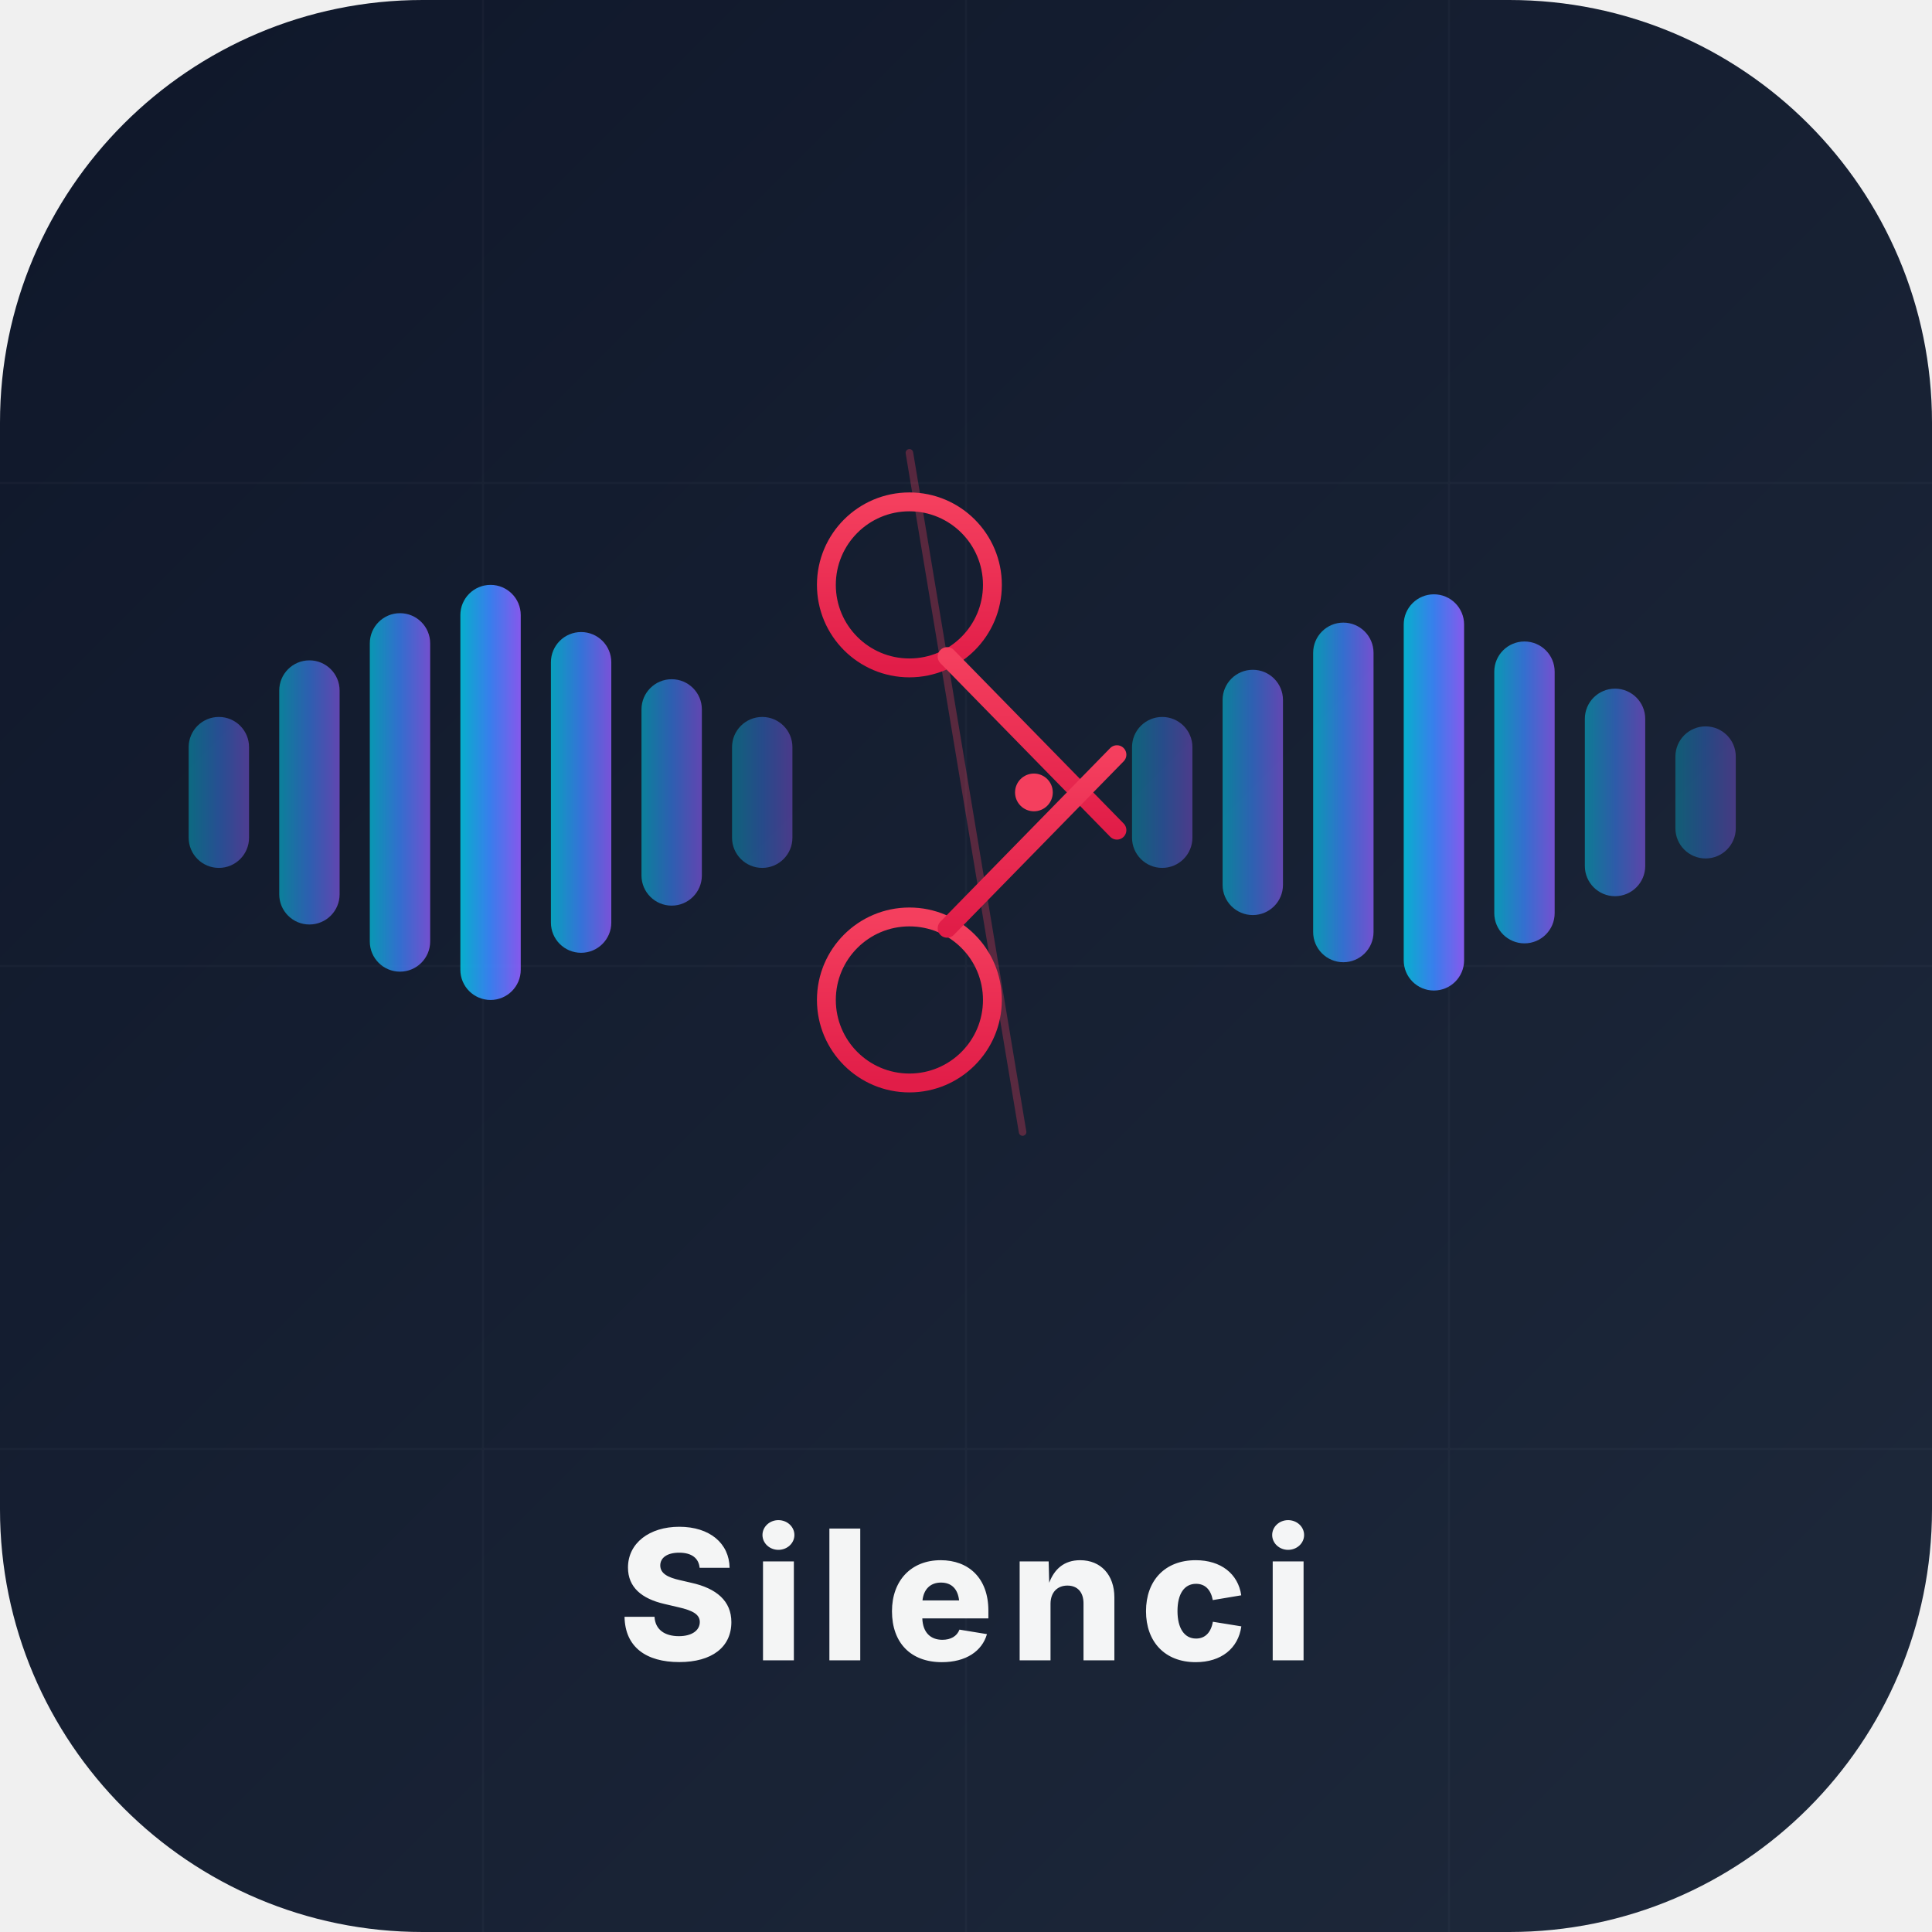
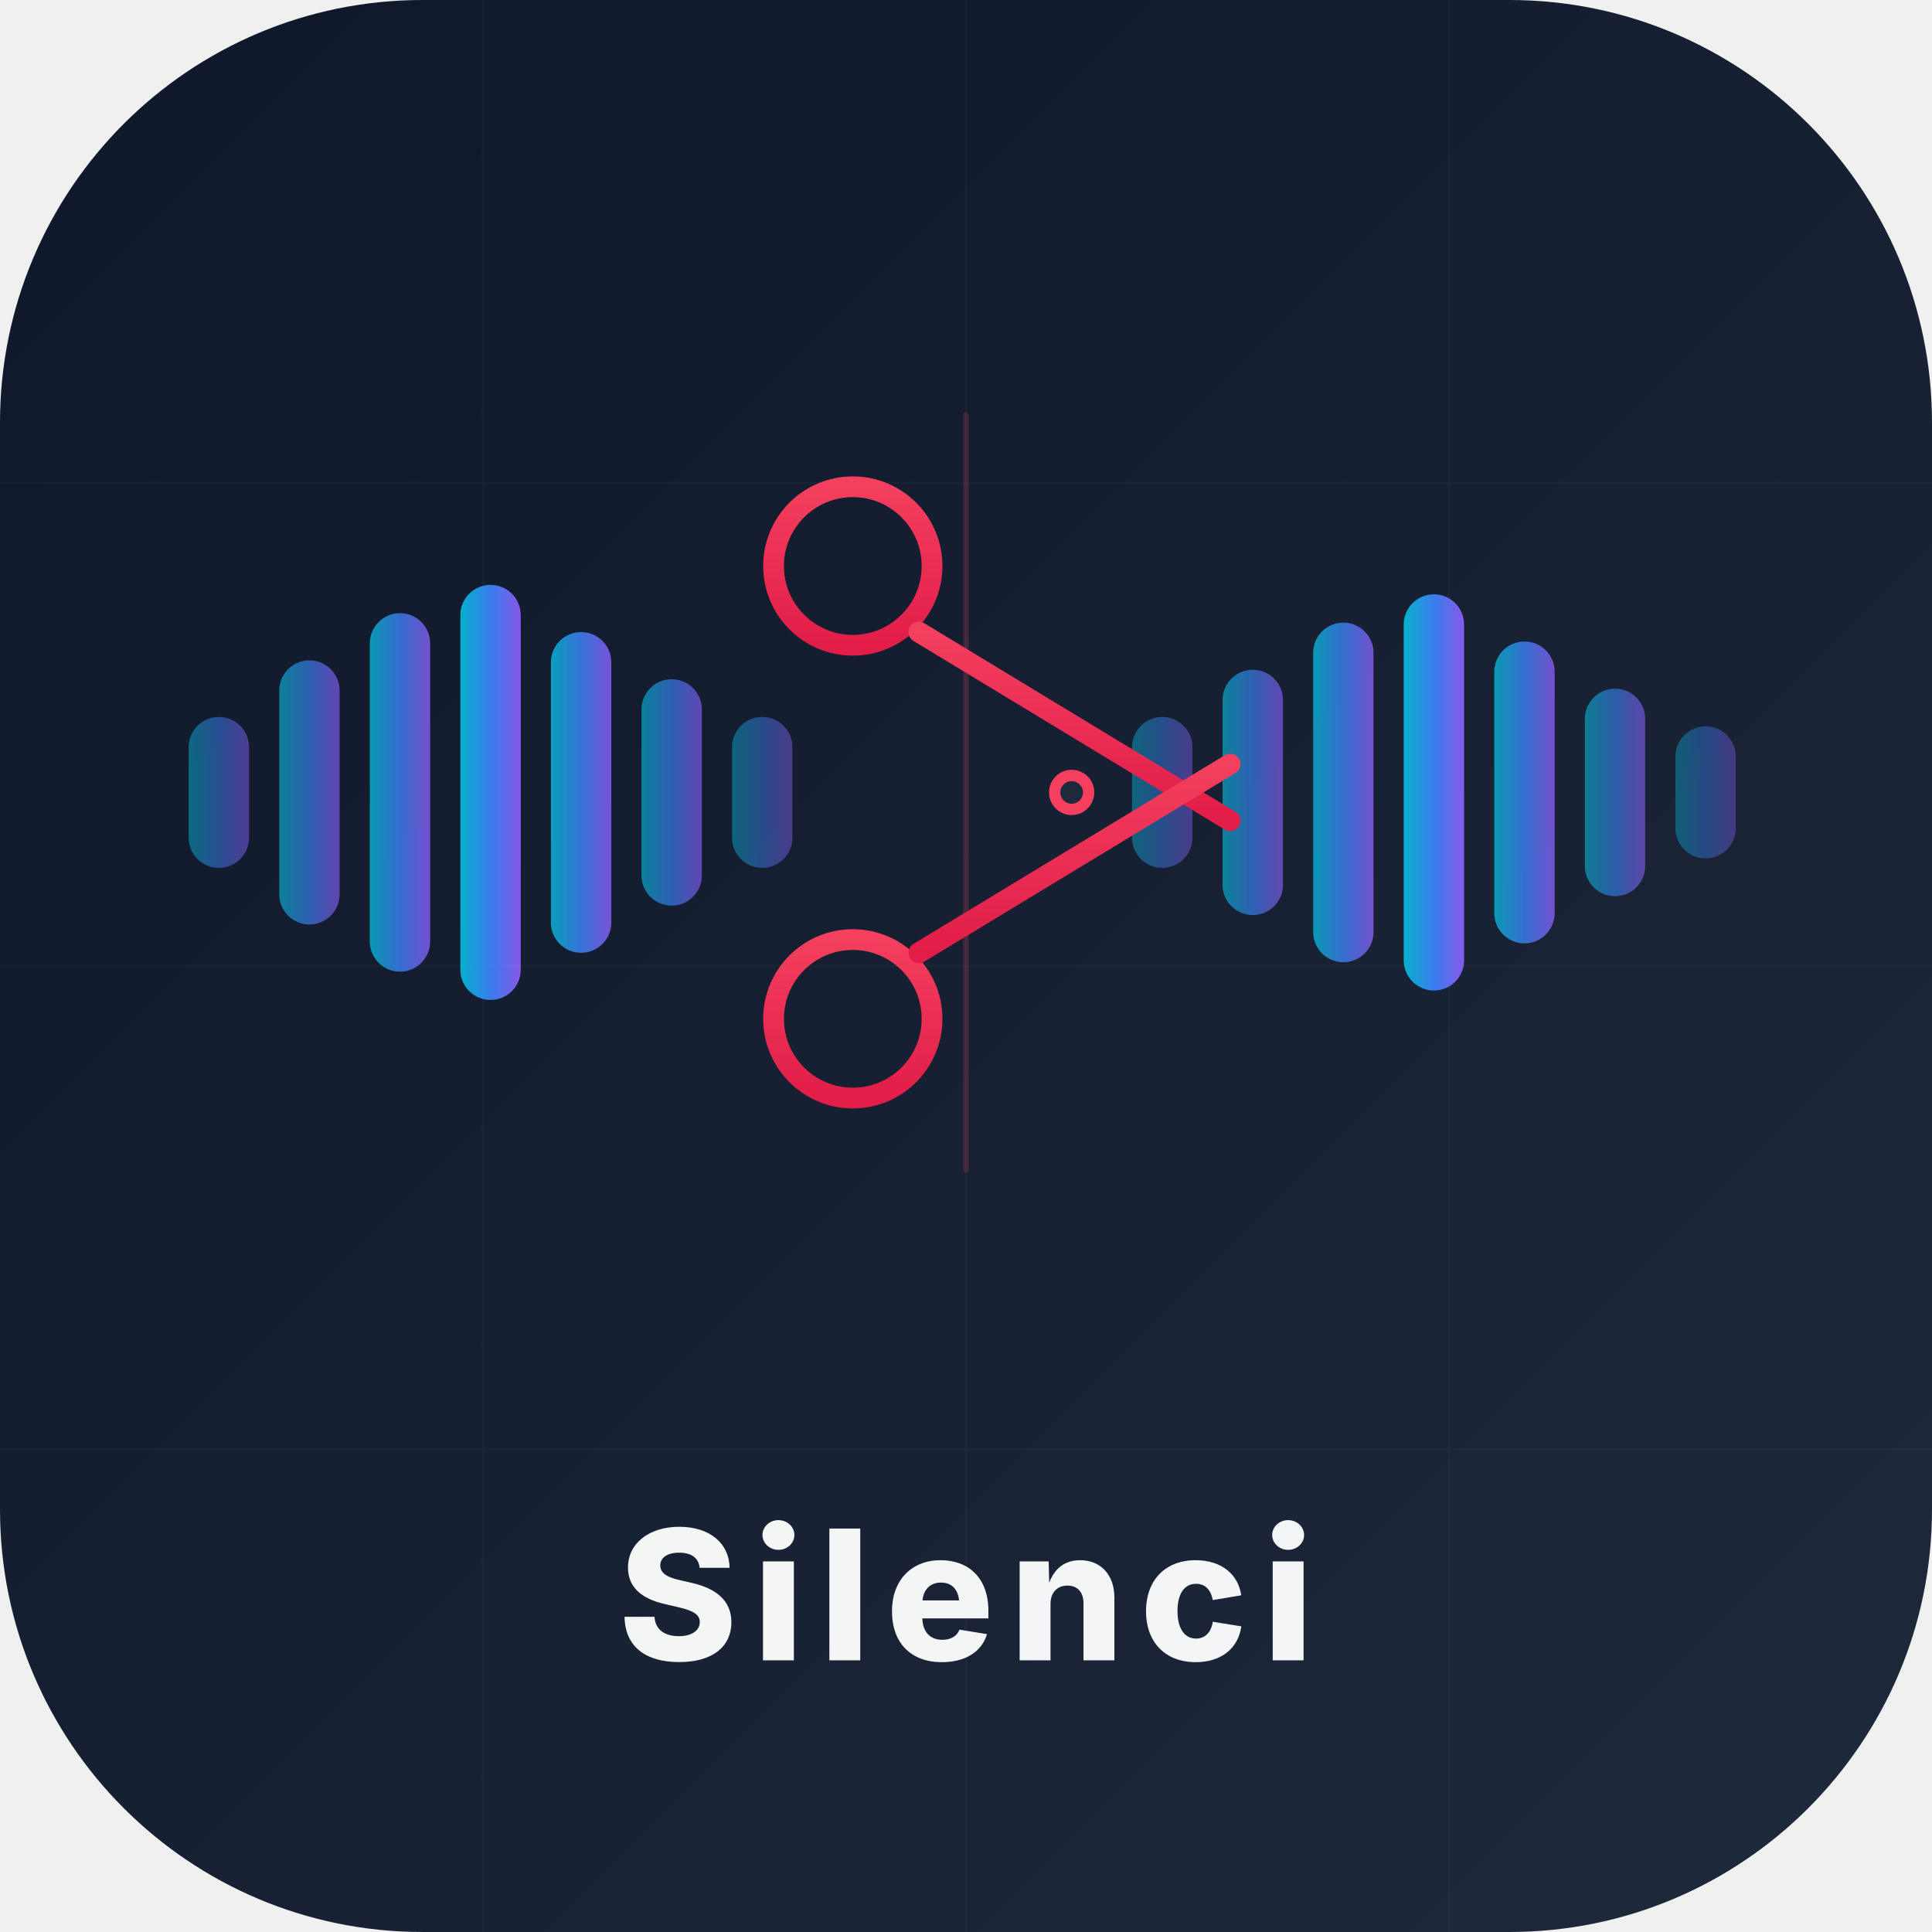
<svg xmlns="http://www.w3.org/2000/svg" viewBox="0 0 1024 1024">
  <defs>
    <linearGradient id="bgGrad" x1="0%" y1="0%" x2="100%" y2="100%">
      <stop offset="0%" style="stop-color:#0f172a" />
      <stop offset="100%" style="stop-color:#1e293b" />
    </linearGradient>
    <linearGradient id="waveGrad" x1="0%" y1="0%" x2="100%" y2="0%">
      <stop offset="0%" style="stop-color:#06b6d4" />
      <stop offset="50%" style="stop-color:#3b82f6" />
      <stop offset="100%" style="stop-color:#8b5cf6" />
    </linearGradient>
    <linearGradient id="cutGrad" x1="0%" y1="0%" x2="0%" y2="100%">
      <stop offset="0%" style="stop-color:#f43f5e" />
      <stop offset="100%" style="stop-color:#e11d48" />
    </linearGradient>
  </defs>
  <rect width="1024" height="1024" rx="224" fill="url(#bgGrad)" />
  <g opacity="0.03" stroke="#fff" stroke-width="1">
    <line x1="0" y1="256" x2="1024" y2="256" />
    <line x1="0" y1="512" x2="1024" y2="512" />
    <line x1="0" y1="768" x2="1024" y2="768" />
    <line x1="256" y1="0" x2="256" y2="1024" />
    <line x1="512" y1="0" x2="512" y2="1024" />
    <line x1="768" y1="0" x2="768" y2="1024" />
  </g>
  <g transform="translate(100, 310)">
    <rect x="0" y="70" width="32" height="80" rx="16" fill="url(#waveGrad)" opacity="0.5" />
    <rect x="48" y="40" width="32" height="140" rx="16" fill="url(#waveGrad)" opacity="0.65" />
    <rect x="96" y="15" width="32" height="190" rx="16" fill="url(#waveGrad)" opacity="0.8" />
    <rect x="144" y="0" width="32" height="220" rx="16" fill="url(#waveGrad)" opacity="0.95" />
    <rect x="192" y="25" width="32" height="170" rx="16" fill="url(#waveGrad)" opacity="0.85" />
    <rect x="240" y="50" width="32" height="120" rx="16" fill="url(#waveGrad)" opacity="0.65" />
    <rect x="288" y="70" width="32" height="80" rx="16" fill="url(#waveGrad)" opacity="0.45" />
  </g>
  <g transform="translate(600, 310)">
    <rect x="0" y="70" width="32" height="80" rx="16" fill="url(#waveGrad)" opacity="0.45" />
    <rect x="48" y="45" width="32" height="130" rx="16" fill="url(#waveGrad)" opacity="0.65" />
    <rect x="96" y="20" width="32" height="180" rx="16" fill="url(#waveGrad)" opacity="0.8" />
    <rect x="144" y="5" width="32" height="210" rx="16" fill="url(#waveGrad)" opacity="0.95" />
    <rect x="192" y="30" width="32" height="160" rx="16" fill="url(#waveGrad)" opacity="0.8" />
    <rect x="240" y="55" width="32" height="110" rx="16" fill="url(#waveGrad)" opacity="0.6" />
    <rect x="288" y="75" width="32" height="70" rx="16" fill="url(#waveGrad)" opacity="0.4" />
  </g>
  <g transform="translate(512, 420)">
-     <line x1="-30" y1="-180" x2="30" y2="180" stroke="#f43f5e" stroke-width="4" stroke-linecap="round" opacity="0.3" />
-     <ellipse cx="-30" cy="-110" rx="44" ry="44" fill="none" stroke="url(#cutGrad)" stroke-width="10" />
-     <ellipse cx="-30" cy="110" rx="44" ry="44" fill="none" stroke="url(#cutGrad)" stroke-width="10" />
-     <line x1="-10" y1="-72" x2="80" y2="20" stroke="url(#cutGrad)" stroke-width="10" stroke-linecap="round" />
-     <line x1="-10" y1="72" x2="80" y2="-20" stroke="url(#cutGrad)" stroke-width="10" stroke-linecap="round" />
-     <circle cx="36" cy="0" r="10" fill="#f43f5e" />
+     <line x1="0" y1="-200" x2="0" y2="200" stroke="#f43f5e" stroke-width="3" stroke-linecap="round" opacity="0.2" />
+     <circle cx="-60" cy="-120" r="42" fill="none" stroke="url(#cutGrad)" stroke-width="11" />
+     <circle cx="-60" cy="120" r="42" fill="none" stroke="url(#cutGrad)" stroke-width="11" />
+     <line x1="-25" y1="-85" x2="140" y2="15" stroke="url(#cutGrad)" stroke-width="11" stroke-linecap="round" />
+     <line x1="-25" y1="85" x2="140" y2="-15" stroke="url(#cutGrad)" stroke-width="11" stroke-linecap="round" />
+     <circle cx="56" cy="0" r="12" fill="#f43f5e" />
+     <circle cx="56" cy="0" r="6" fill="#1e293b" />
  </g>
  <text x="512" y="880" text-anchor="middle" fill="white" font-family="SF Pro Display,system-ui,-apple-system,sans-serif" font-size="96" font-weight="800" letter-spacing="8" opacity="0.95">Silenci</text>
</svg>
